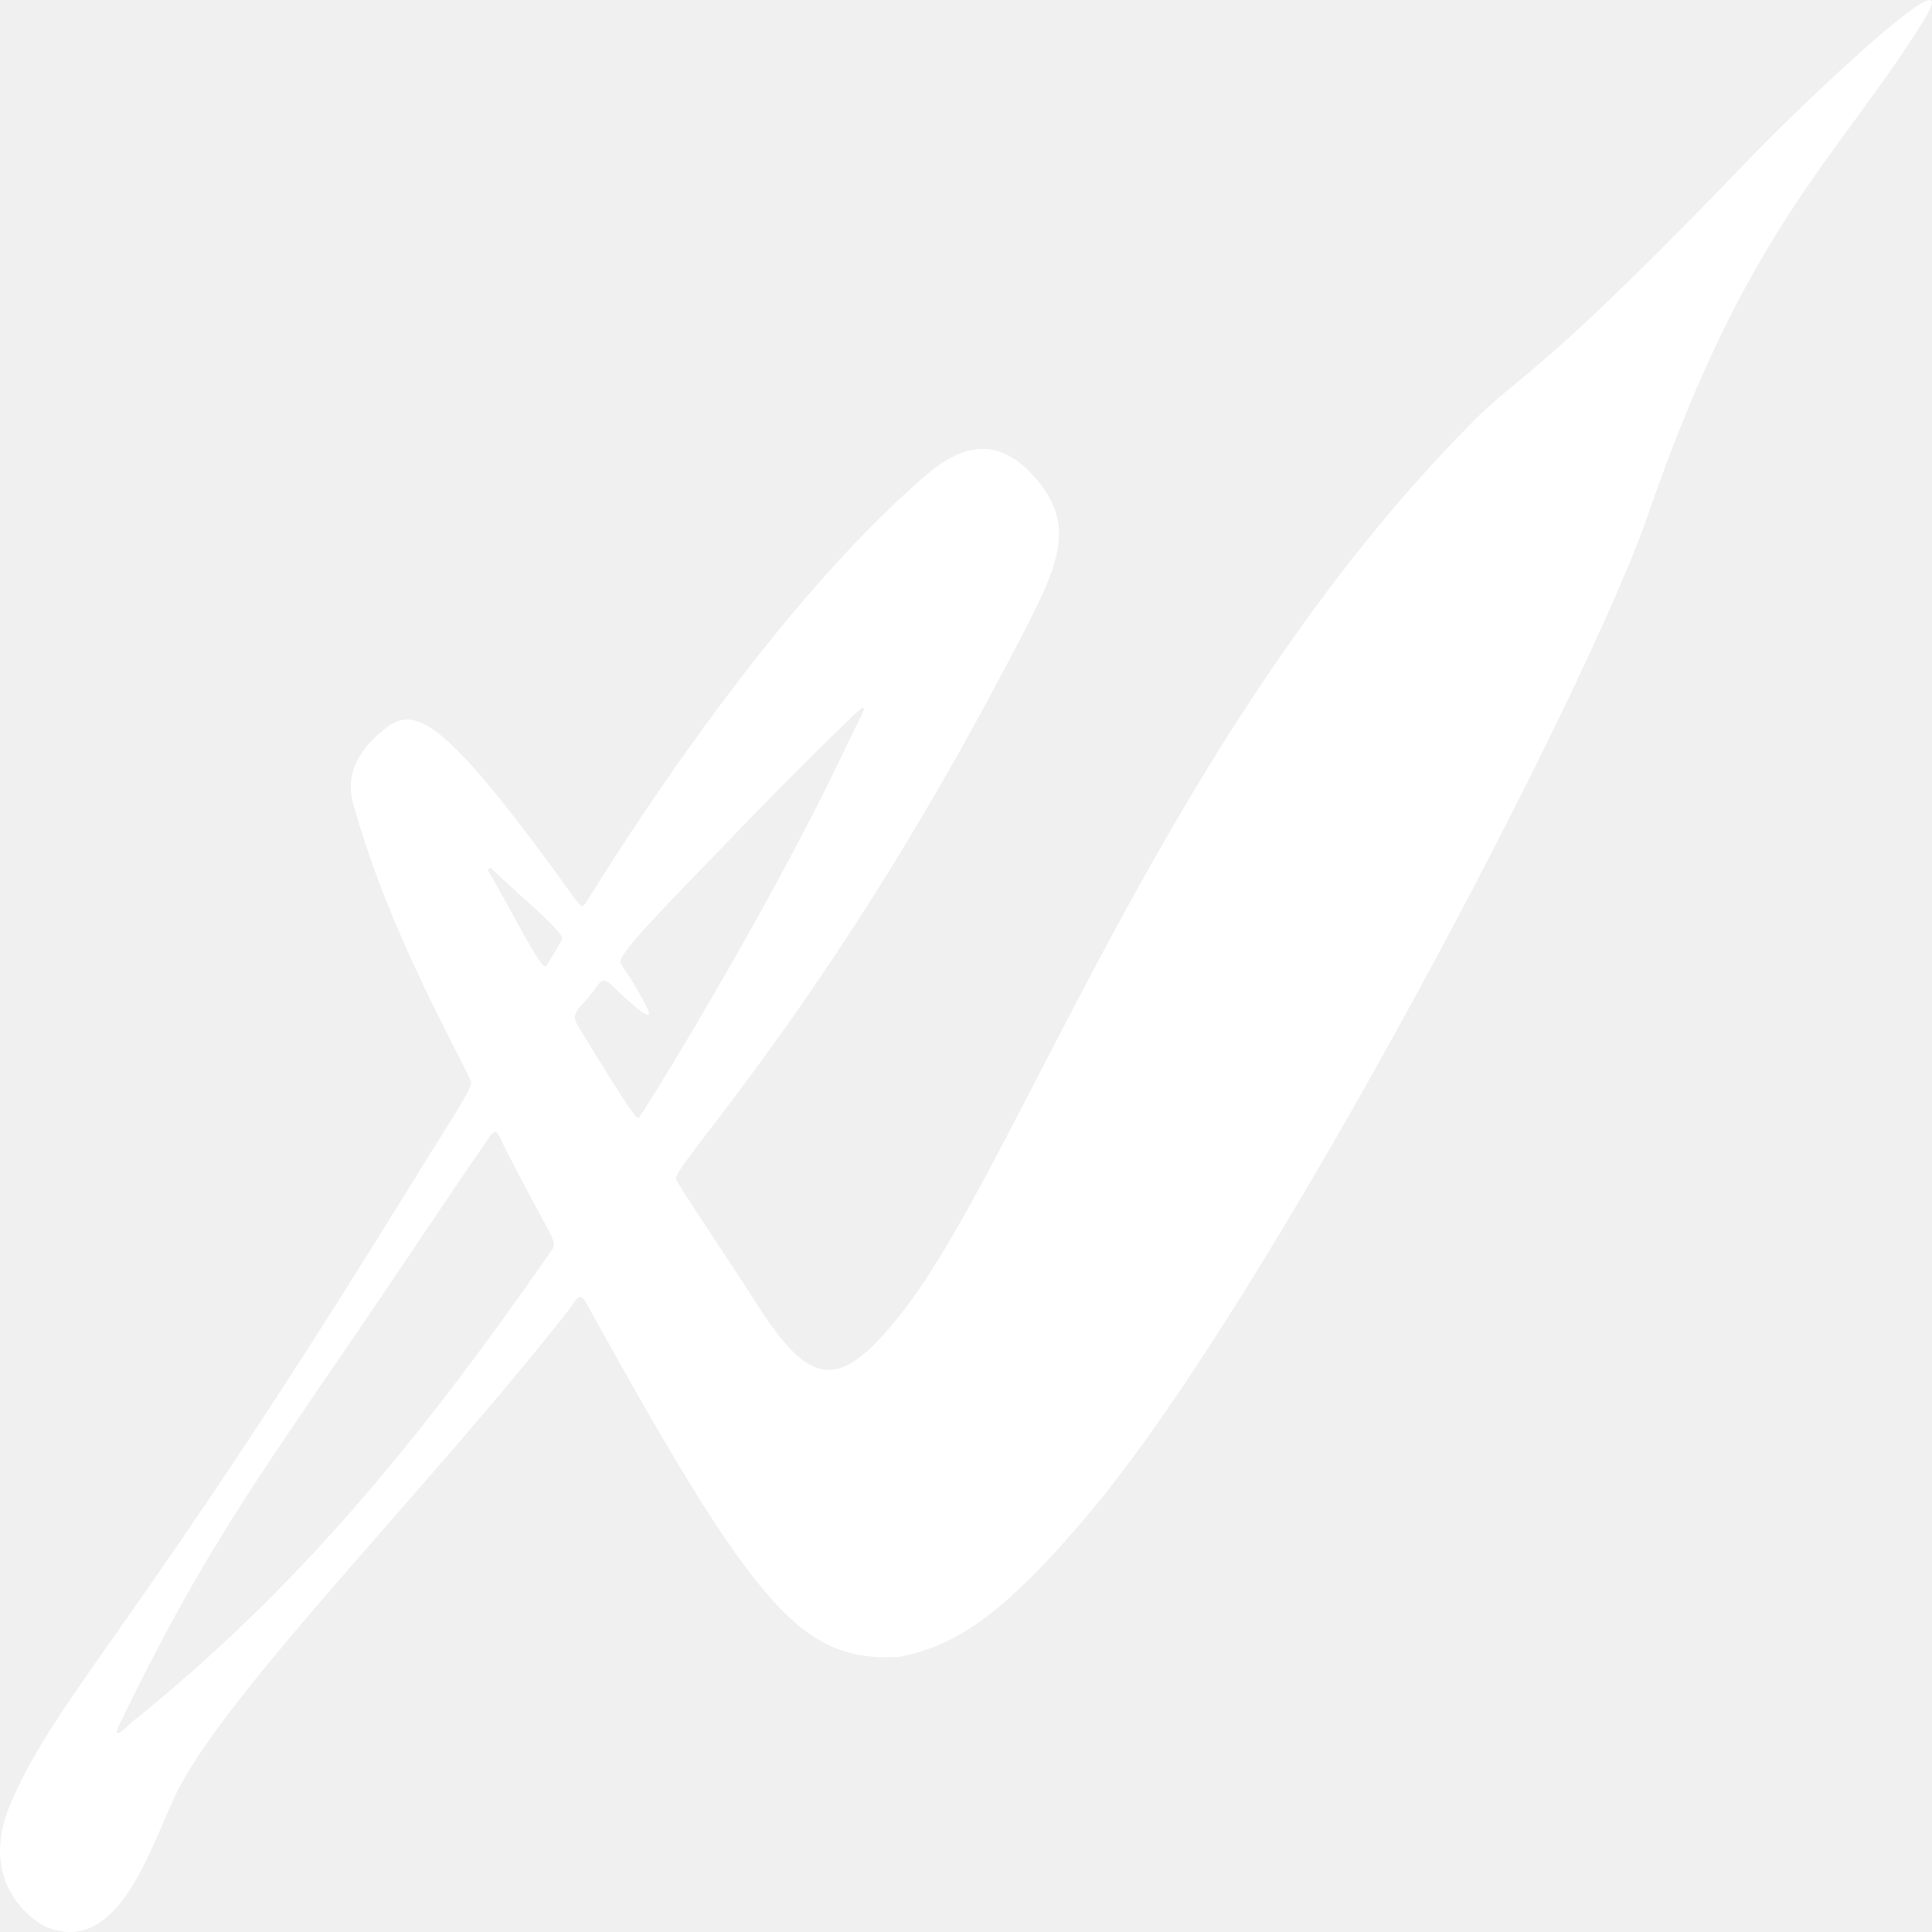
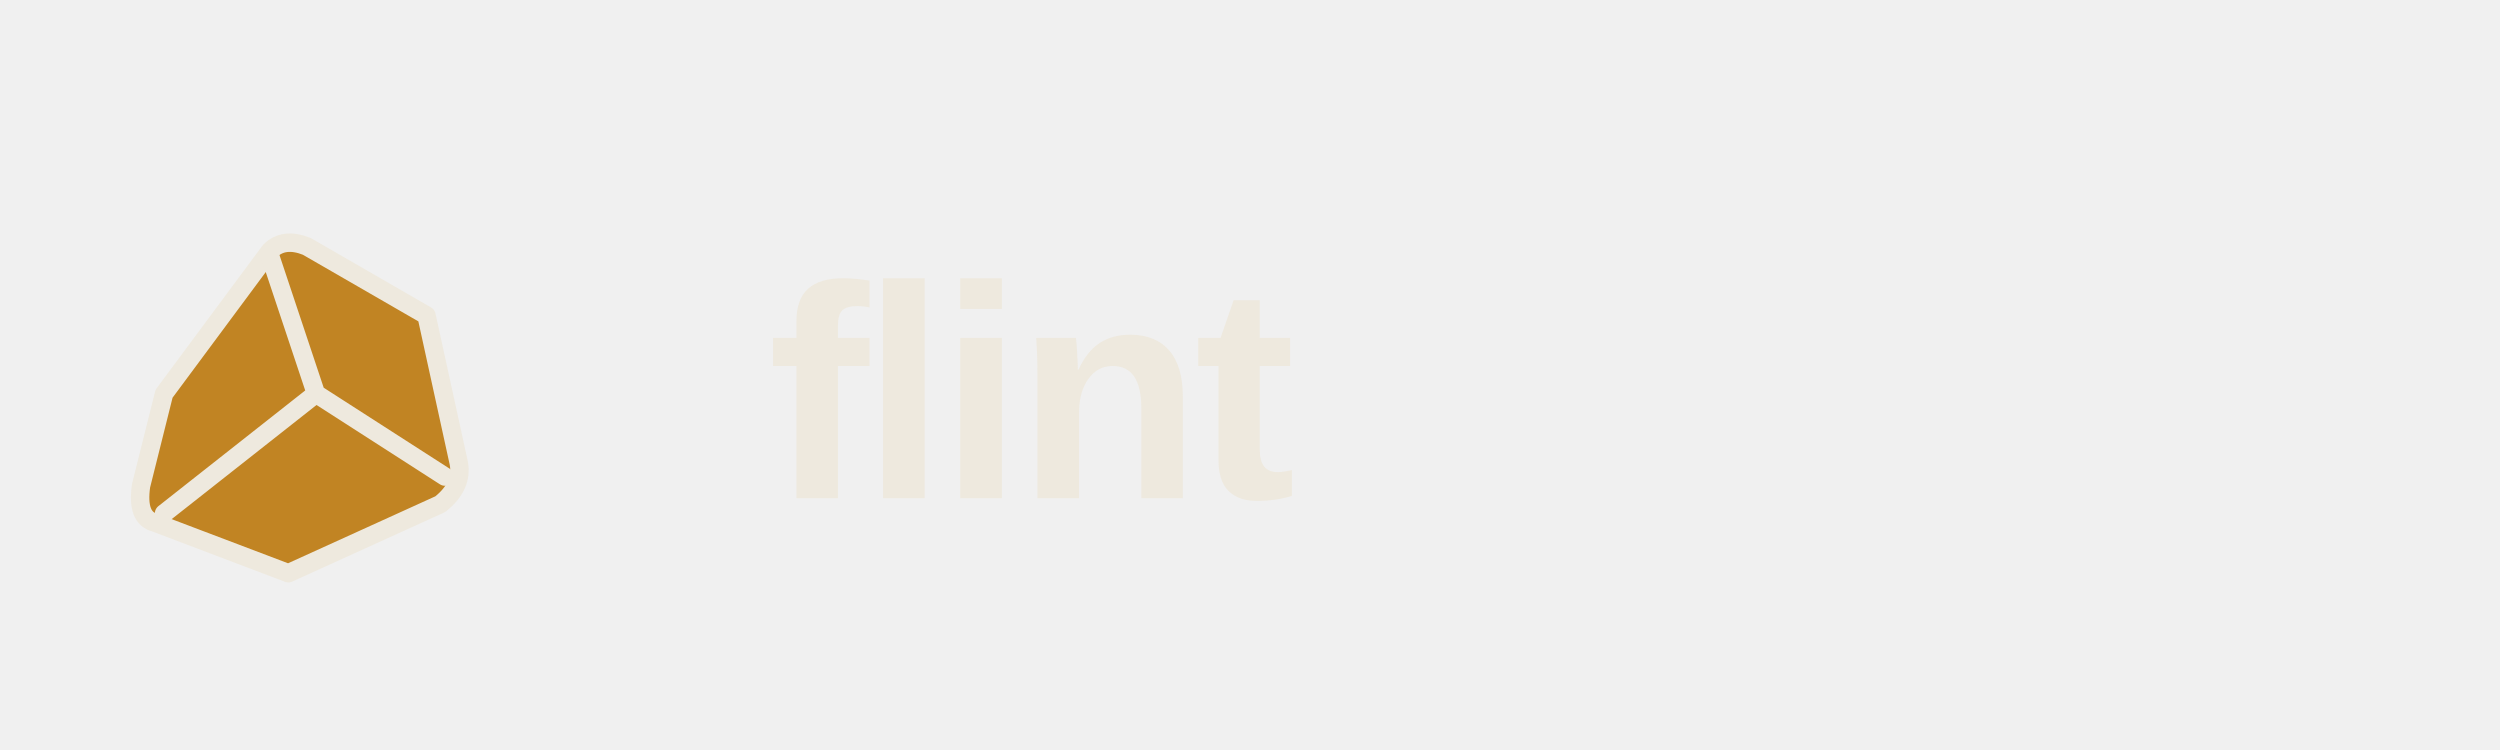
- <svg xmlns="http://www.w3.org/2000/svg" width="100%" height="100%" viewBox="0 0 123 123" version="1.1" xml:space="preserve" style="fill-rule:evenodd;clip-rule:evenodd;stroke-linejoin:round;stroke-miterlimit:2;">
-   <g transform="matrix(0.073596,0,0,0.084773,-13.74387,-25.4106)">
-     <path d="M964.908,1544.088C881.244,1547.891 842.444,1512.048 693.939,1278.4C687.873,1268.856 685.593,1275.894 678.102,1284.187C555.58,1419.806 378.282,1573.778 337.695,1649.376C315.549,1690.624 288.163,1768.565 227.007,1746.983C218.065,1743.828 165.246,1715.11 196.568,1652.784C237.712,1570.915 305.264,1523.84 547.842,1181.599C580.103,1136.083 596.522,1116.02 594.062,1111.451C577.761,1081.179 524.368,999.835 494.877,911.044C491.701,901.482 477.503,874.992 521.576,845.835C545.268,830.161 570.817,843.239 647.091,930.921C687.084,976.896 688.589,983.531 692.748,978.78C697.171,973.727 830.65,779.156 975.668,665.88C999.035,647.628 1040.093,613.433 1084.82,661.167C1120.319,699.052 1099.57,729.63 1055.971,801.594C903.184,1053.778 769.873,1174.653 771.353,1184.924C771.791,1187.964 826.178,1257.938 840.326,1277.481C888.111,1343.49 913.326,1344.44 966.262,1286.352C1068.162,1174.537 1195.297,848.319 1461.646,615.753C1502.744,579.867 1518.504,583.353 1701.584,417.664C1745.752,377.691 1893.742,255.755 1850.045,316.328C1775.419,419.773 1698.118,470.022 1612.21,686.695C1559.96,818.478 1287.808,1270.205 1132.479,1432.511C1050.646,1518.018 1009.513,1535.986 964.908,1544.088ZM540.555,1242.65C418.37,1400.756 370.678,1450.227 290.151,1594.697C281.74,1609.786 298.465,1594.799 299.661,1593.965C442.045,1494.712 547.603,1384.315 664.228,1238.406C669.496,1231.816 664.301,1230.981 623.906,1162.464C618.155,1152.711 616.724,1144.724 609.973,1153.764C604.574,1160.993 604.202,1160.5 540.555,1242.65ZM610.924,951.347C610.602,952.148 609.247,952.191 608.926,952.992C608.706,953.54 614.688,961.913 622.051,973.595C650.195,1018.245 655.85,1026.599 659.211,1025.303C659.502,1025.19 672.882,1005.86 673.061,1005.018C674.32,999.097 632.23,969.384 610.924,951.347ZM823.398,925.435C771.441,972.513 720.124,1016.448 723.435,1022.795C724.662,1025.146 737.024,1039.586 746.691,1057.118C755.789,1073.618 718.375,1041.699 716.245,1039.882C706.803,1031.827 705.859,1038.201 697.261,1047.247C687.321,1057.705 680.285,1060.927 686.265,1069.5C735.801,1140.516 737.746,1139.538 739.1,1139.339C740.968,1139.064 849.504,986.907 915.925,865.513C933.362,833.643 935.823,832.5 932.959,831.195C931.205,830.395 853.265,898.255 823.398,925.435Z" style="fill:#ffffff;" />
+ <svg xmlns="http://www.w3.org/2000/svg" width="1400" height="420" viewBox="0 0 1400 420">
+   <g font-family="Segoe UI,Arial,sans-serif" fill="#eee9de">
+     <g transform="translate(30 40) scale(2.578125)">
+       <g stroke="#eee9de" stroke-width="4" stroke-linecap="round" stroke-linejoin="round">
+         <path d="M24 70L47 39Q50 36 55 38L81 53 88 85Q89 90 84 94L51 109 22 98Q18 97 19 90Z" fill="#c18423" />
+         <path d="M47 40L57 70 24 96M57 70L85 88" fill="none" />
+       </g>
+     </g>
+     <text x="430" y="279" font-size="170" font-weight="700" letter-spacing="-4">flint</text>
  </g>
</svg>
